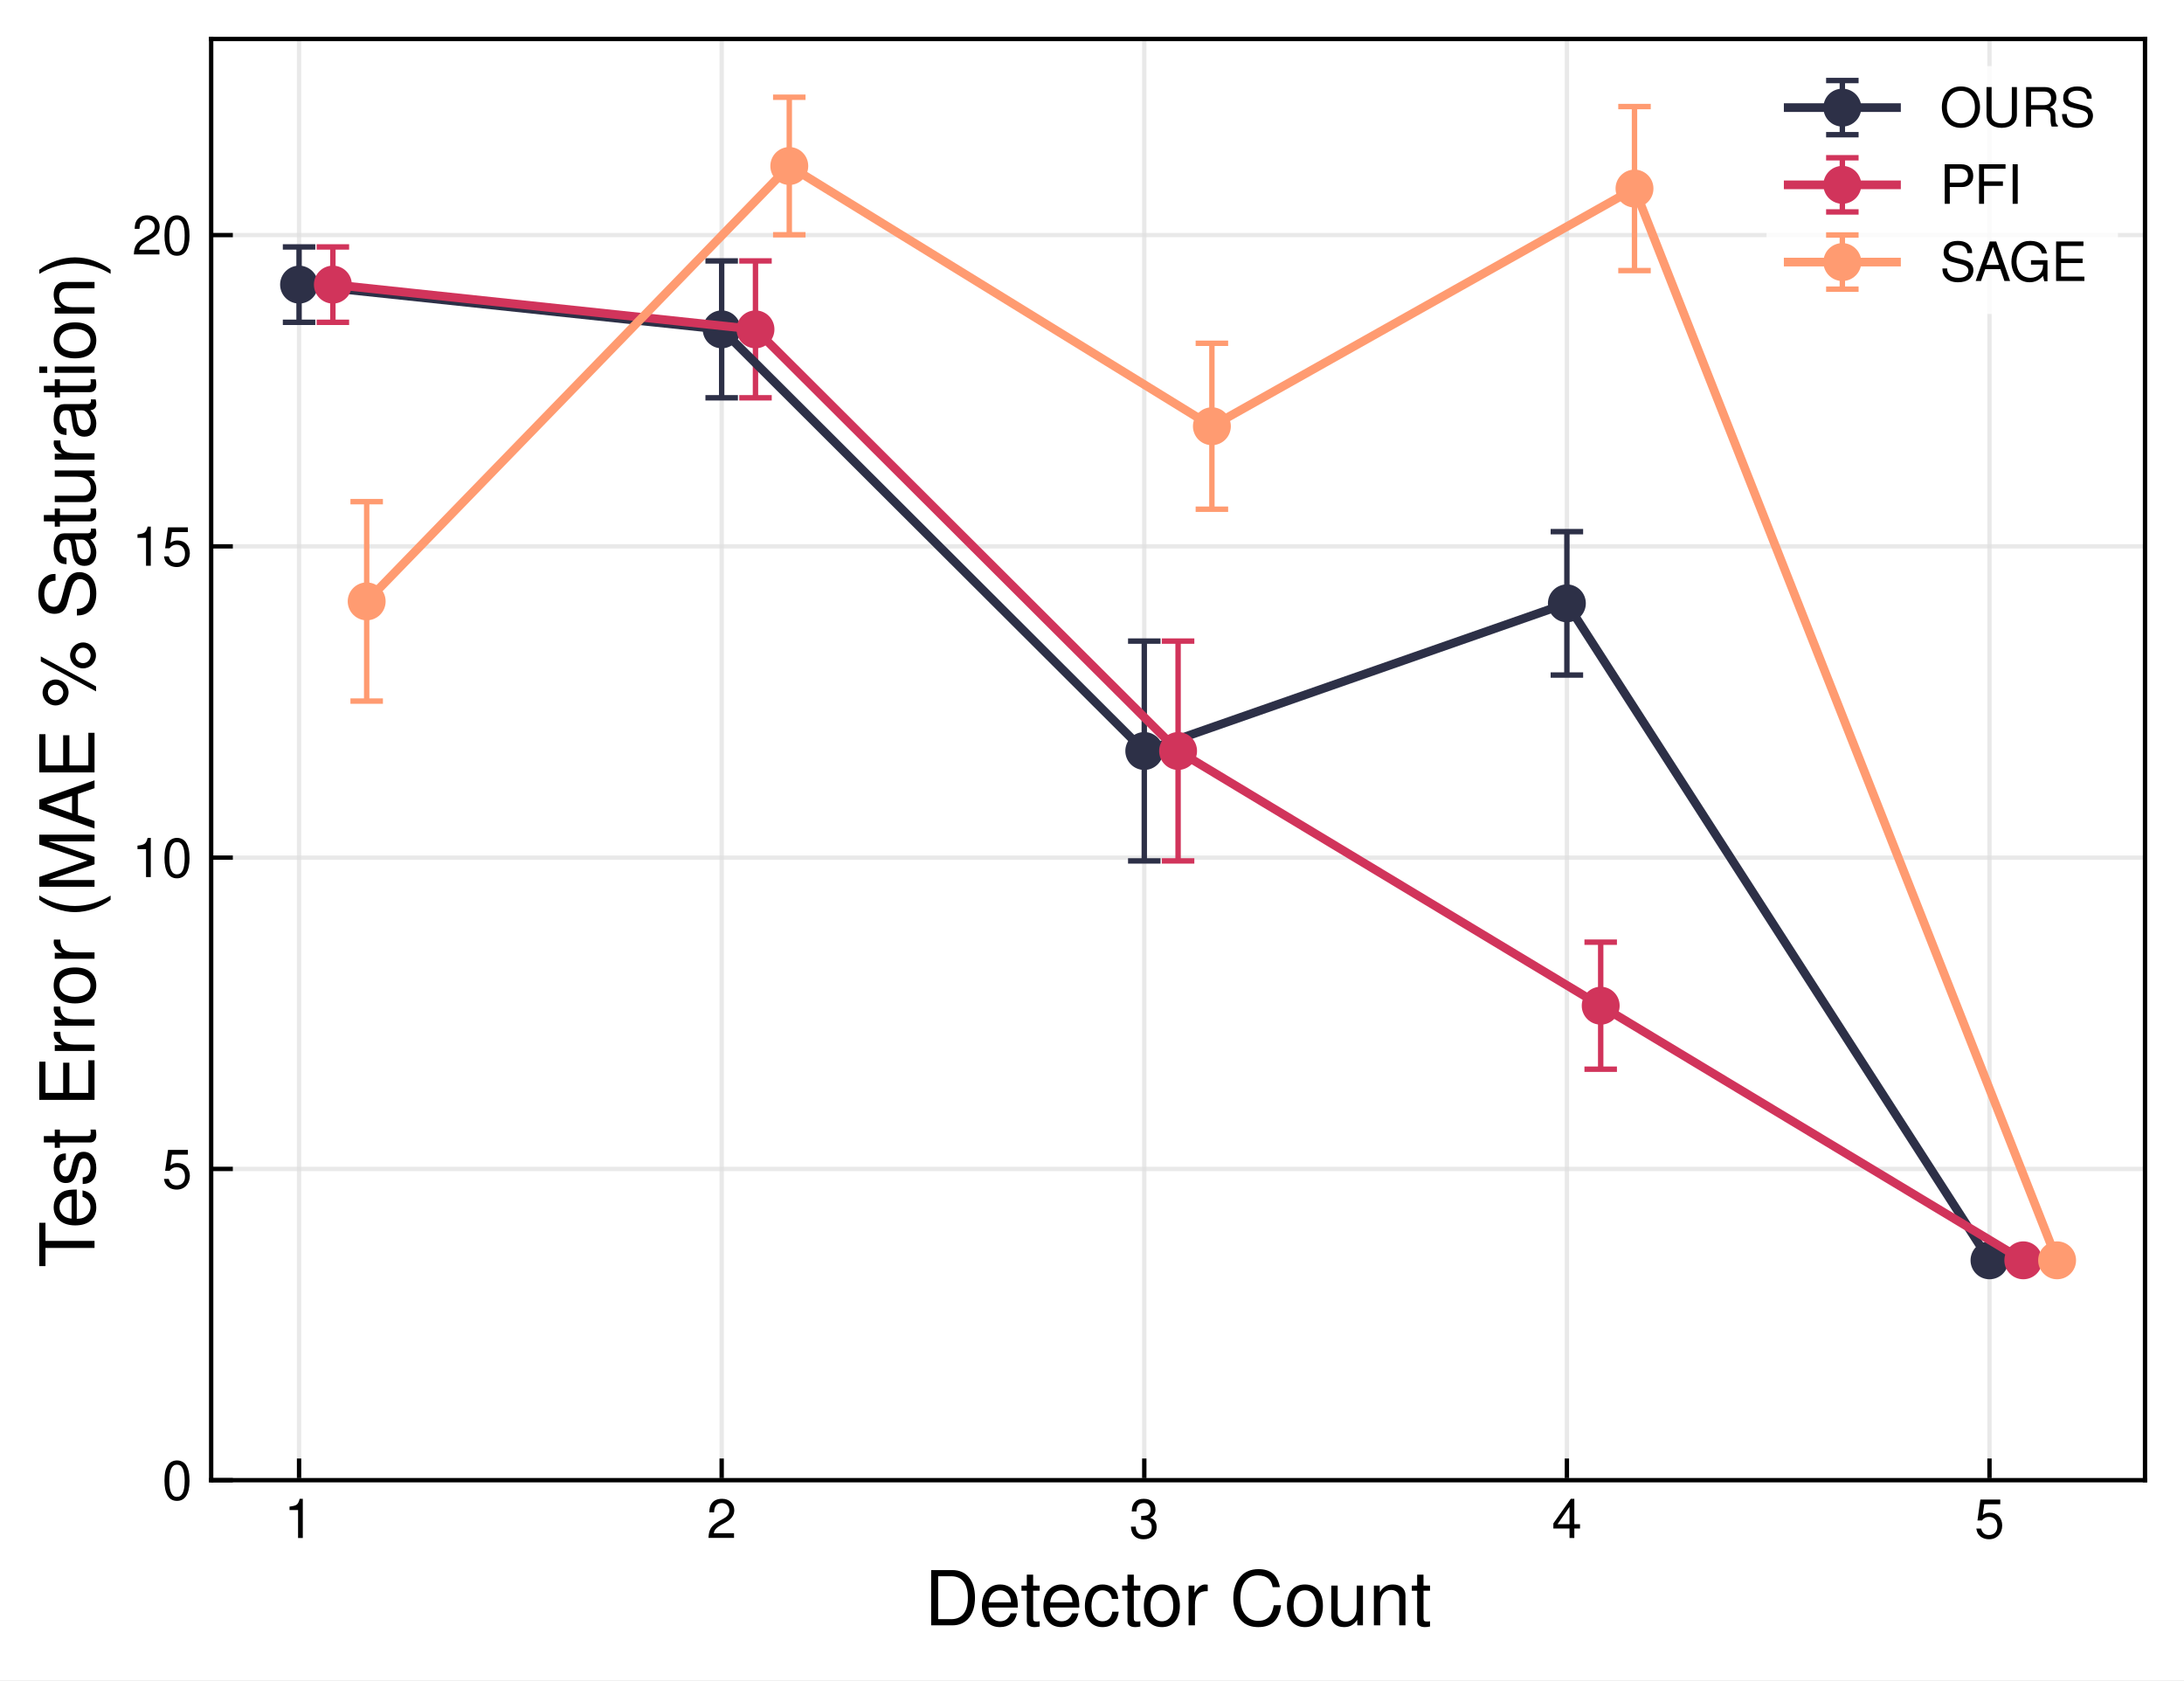
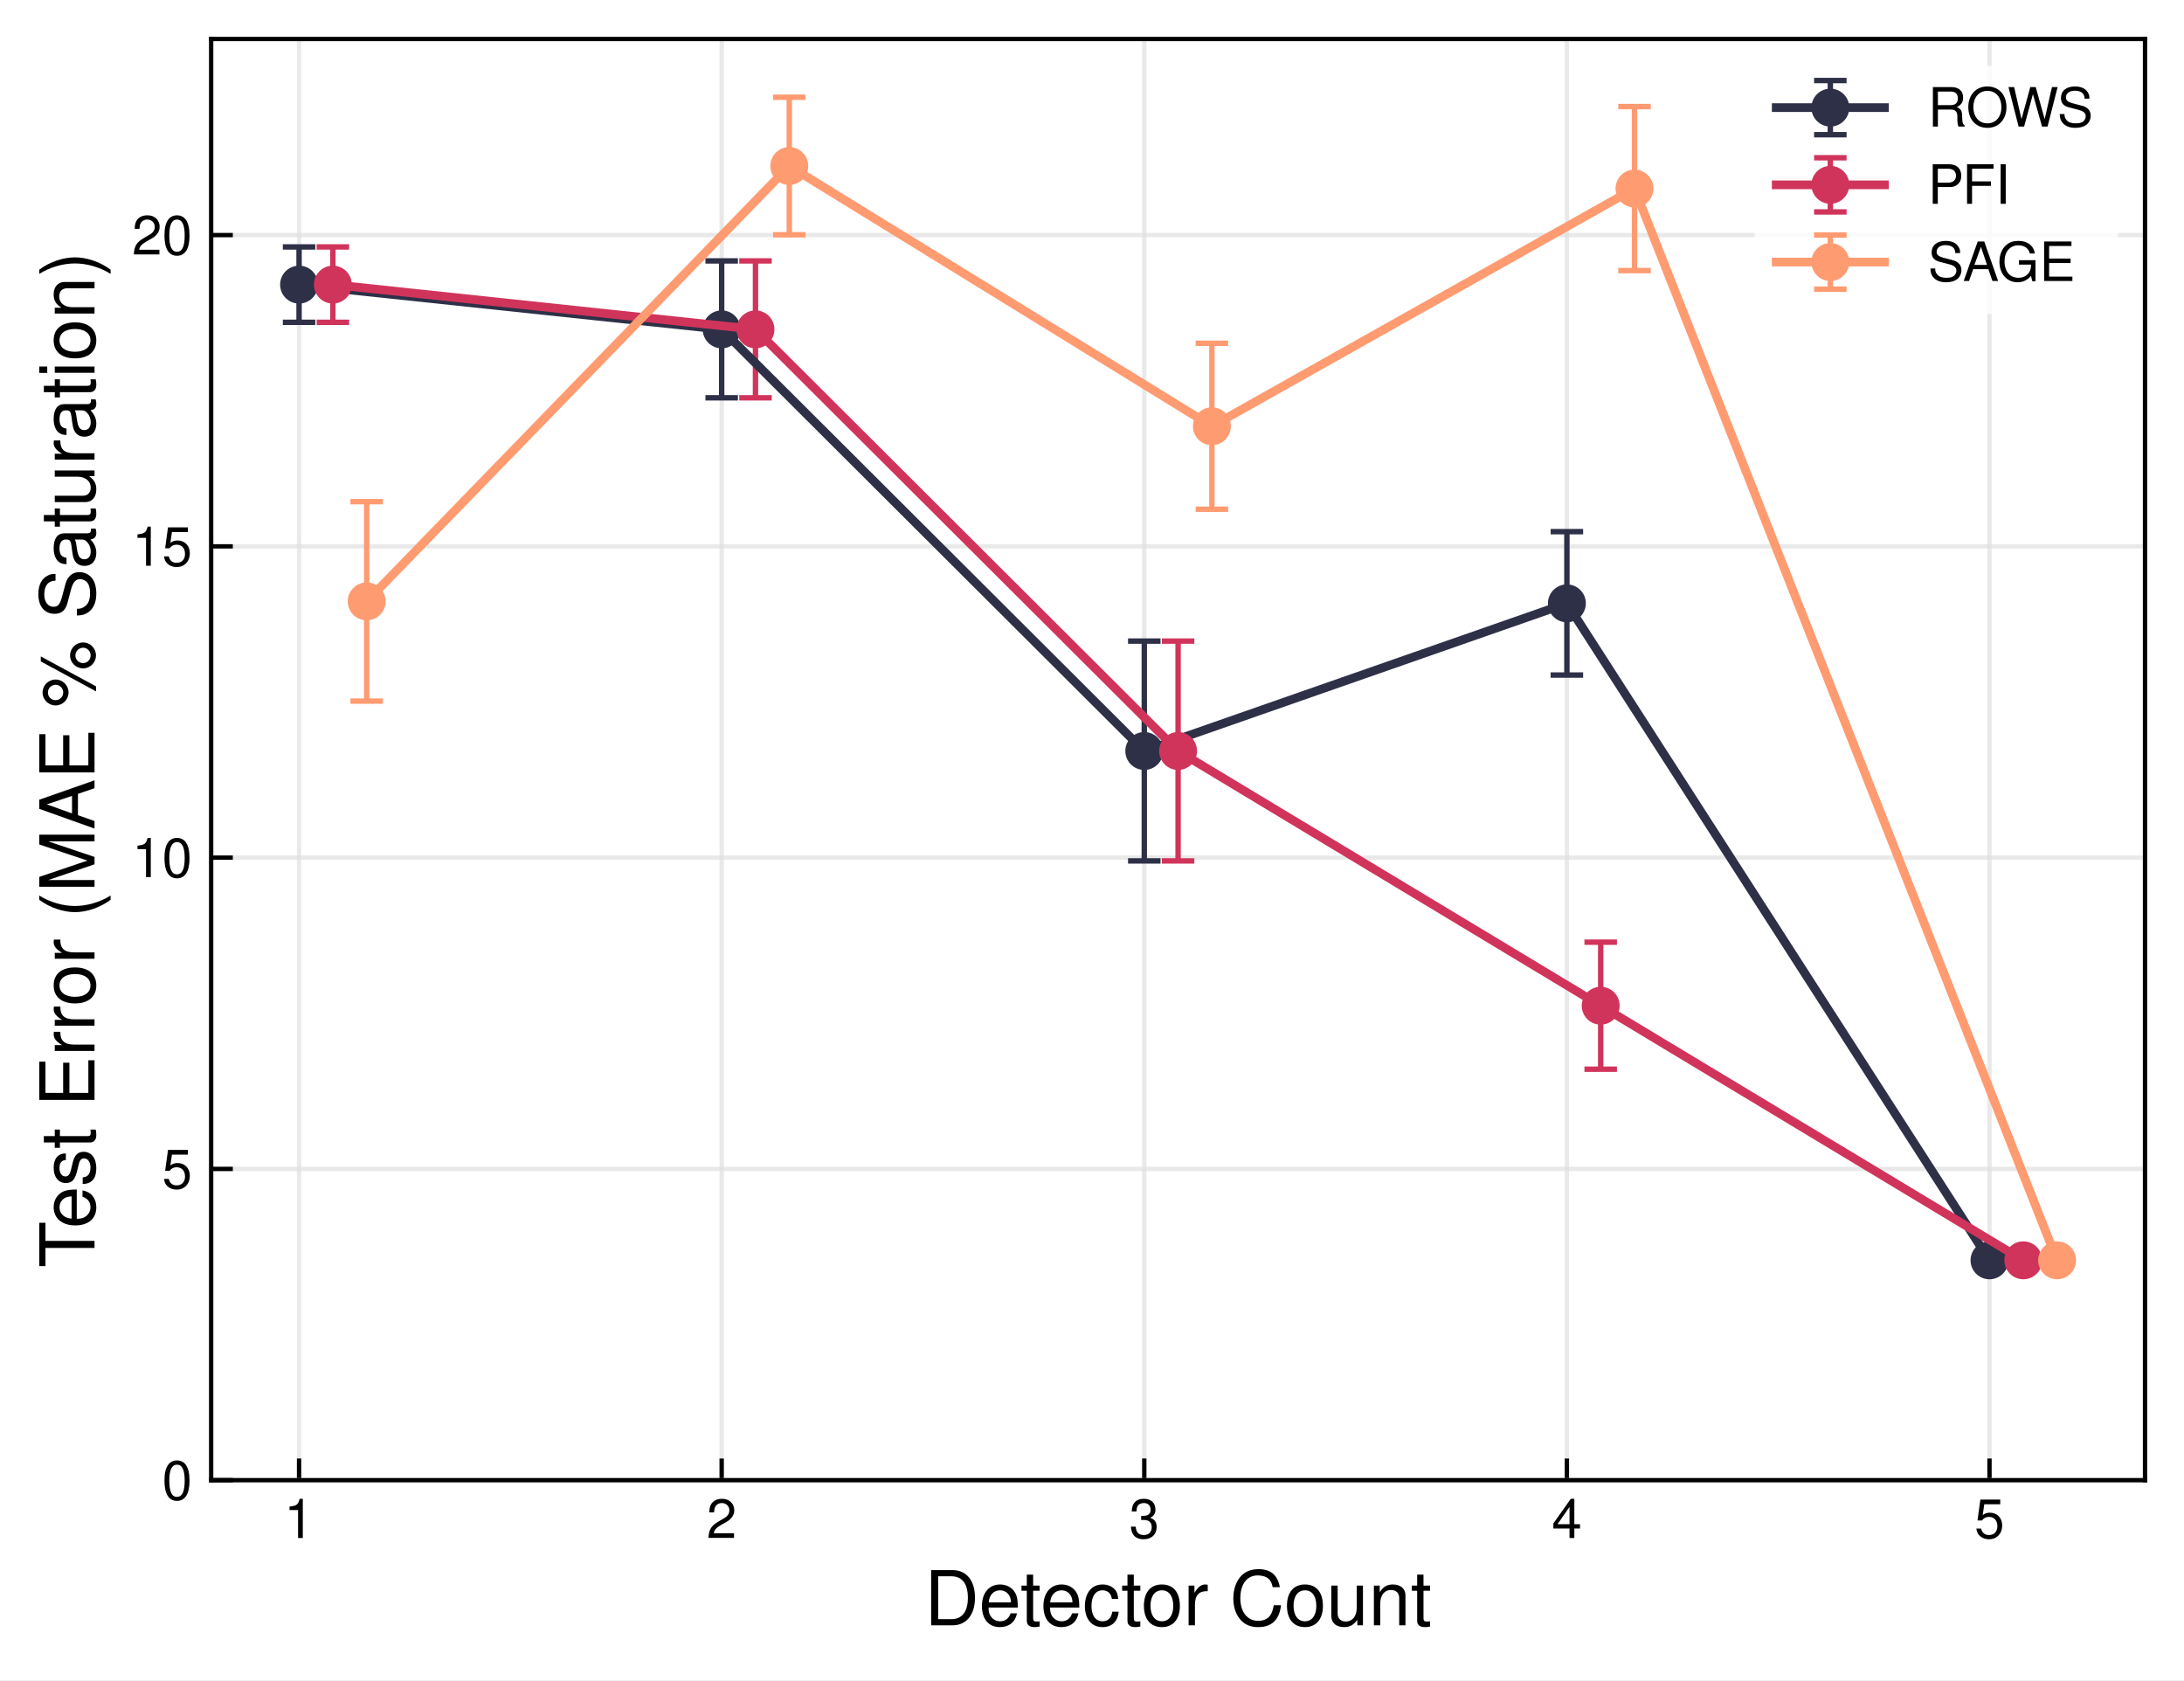
<svg xmlns="http://www.w3.org/2000/svg" xmlns:xlink="http://www.w3.org/1999/xlink" width="403.315pt" height="310.231pt" viewBox="0 0 403.315 310.231" version="1.1">
  <defs>
    <style type="text/css">*{stroke-linejoin: round; stroke-linecap: butt}</style>
  </defs>
  <g id="figure_1">
    <g id="patch_1">
      <path d="M 0 310.231  L 403.315 310.231  L 403.315 0  L 0 0  z " style="fill: #ffffff" />
    </g>
    <g id="axes_1">
      <g id="patch_2">
        <path d="M 38.995 273.312  L 396.115 273.312  L 396.115 7.2  L 38.995 7.2  z " style="fill: #ffffff" />
      </g>
      <g id="matplotlib.axis_1">
        <g id="xtick_1">
          <g id="line2d_1">
-             <path d="M 55.228 273.312  L 55.228 7.2  " clip-path="url(#p70ede2a1e9)" style="fill: none; stroke: #e0e0e0; stroke-opacity: 0.7; stroke-width: 0.8; stroke-linecap: square" />
+             <path d="M 55.228 273.312  L 55.228 7.2  " clip-path="url(#p5a88cdcc48)" style="fill: none; stroke: #e0e0e0; stroke-opacity: 0.7; stroke-width: 0.8; stroke-linecap: square" />
          </g>
          <g id="line2d_2">
            <defs>
-               <path id="mb3f8f539d9" d="M 0 0  L 0 -4  " style="stroke: #000000; stroke-width: 0.8" />
+               <path id="m10a91bfbf0" d="M 0 0  L 0 -4  " style="stroke: #000000; stroke-width: 0.8" />
            </defs>
            <g>
-               <use xlink:href="#mb3f8f539d9" x="55.228" y="273.312" style="stroke: #000000; stroke-width: 0.8" />
+               <use xlink:href="#m10a91bfbf0" x="55.228" y="273.312" style="stroke: #000000; stroke-width: 0.8" />
            </g>
          </g>
          <g id="text_1">
            <text style="font-size: 10px; font-family: 'Helvetica', 'Arial', sans-serif; text-anchor: middle" x="55.228" y="283.985" transform="rotate(-0 55.22773 283.9854)">1</text>
          </g>
        </g>
        <g id="xtick_2">
          <g id="line2d_3">
-             <path d="M 133.27 273.312  L 133.27 7.2  " clip-path="url(#p70ede2a1e9)" style="fill: none; stroke: #e0e0e0; stroke-opacity: 0.7; stroke-width: 0.8; stroke-linecap: square" />
+             <path d="M 133.27 273.312  L 133.27 7.2  " clip-path="url(#p5a88cdcc48)" style="fill: none; stroke: #e0e0e0; stroke-opacity: 0.7; stroke-width: 0.8; stroke-linecap: square" />
          </g>
          <g id="line2d_4">
            <g>
-               <use xlink:href="#mb3f8f539d9" x="133.27" y="273.312" style="stroke: #000000; stroke-width: 0.8" />
+               <use xlink:href="#m10a91bfbf0" x="133.27" y="273.312" style="stroke: #000000; stroke-width: 0.8" />
            </g>
          </g>
          <g id="text_2">
            <text style="font-size: 10px; font-family: 'Helvetica', 'Arial', sans-serif; text-anchor: middle" x="133.27" y="283.985" transform="rotate(-0 133.2697 283.9854)">2</text>
          </g>
        </g>
        <g id="xtick_3">
          <g id="line2d_5">
-             <path d="M 211.312 273.312  L 211.312 7.2  " clip-path="url(#p70ede2a1e9)" style="fill: none; stroke: #e0e0e0; stroke-opacity: 0.7; stroke-width: 0.8; stroke-linecap: square" />
+             <path d="M 211.312 273.312  L 211.312 7.2  " clip-path="url(#p5a88cdcc48)" style="fill: none; stroke: #e0e0e0; stroke-opacity: 0.7; stroke-width: 0.8; stroke-linecap: square" />
          </g>
          <g id="line2d_6">
            <g>
-               <use xlink:href="#mb3f8f539d9" x="211.312" y="273.312" style="stroke: #000000; stroke-width: 0.8" />
+               <use xlink:href="#m10a91bfbf0" x="211.312" y="273.312" style="stroke: #000000; stroke-width: 0.8" />
            </g>
          </g>
          <g id="text_3">
            <text style="font-size: 10px; font-family: 'Helvetica', 'Arial', sans-serif; text-anchor: middle" x="211.312" y="283.985" transform="rotate(-0 211.3116 283.9854)">3</text>
          </g>
        </g>
        <g id="xtick_4">
          <g id="line2d_7">
-             <path d="M 289.354 273.312  L 289.354 7.2  " clip-path="url(#p70ede2a1e9)" style="fill: none; stroke: #e0e0e0; stroke-opacity: 0.7; stroke-width: 0.8; stroke-linecap: square" />
+             <path d="M 289.354 273.312  L 289.354 7.2  " clip-path="url(#p5a88cdcc48)" style="fill: none; stroke: #e0e0e0; stroke-opacity: 0.7; stroke-width: 0.8; stroke-linecap: square" />
          </g>
          <g id="line2d_8">
            <g>
-               <use xlink:href="#mb3f8f539d9" x="289.354" y="273.312" style="stroke: #000000; stroke-width: 0.8" />
+               <use xlink:href="#m10a91bfbf0" x="289.354" y="273.312" style="stroke: #000000; stroke-width: 0.8" />
            </g>
          </g>
          <g id="text_4">
            <text style="font-size: 10px; font-family: 'Helvetica', 'Arial', sans-serif; text-anchor: middle" x="289.354" y="283.985" transform="rotate(-0 289.3536 283.9854)">4</text>
          </g>
        </g>
        <g id="xtick_5">
          <g id="line2d_9">
-             <path d="M 367.396 273.312  L 367.396 7.2  " clip-path="url(#p70ede2a1e9)" style="fill: none; stroke: #e0e0e0; stroke-opacity: 0.7; stroke-width: 0.8; stroke-linecap: square" />
+             <path d="M 367.396 273.312  L 367.396 7.2  " clip-path="url(#p5a88cdcc48)" style="fill: none; stroke: #e0e0e0; stroke-opacity: 0.7; stroke-width: 0.8; stroke-linecap: square" />
          </g>
          <g id="line2d_10">
            <g>
-               <use xlink:href="#mb3f8f539d9" x="367.396" y="273.312" style="stroke: #000000; stroke-width: 0.8" />
+               <use xlink:href="#m10a91bfbf0" x="367.396" y="273.312" style="stroke: #000000; stroke-width: 0.8" />
            </g>
          </g>
          <g id="text_5">
            <text style="font-size: 10px; font-family: 'Helvetica', 'Arial', sans-serif; text-anchor: middle" x="367.396" y="283.985" transform="rotate(-0 367.3956 283.9854)">5</text>
          </g>
        </g>
        <g id="text_6">
          <text style="font-size: 14px; font-family: 'Helvetica', 'Arial', sans-serif; text-anchor: middle" x="217.555" y="300.113" transform="rotate(-0 217.555 300.1126)">Detector Count</text>
        </g>
      </g>
      <g id="matplotlib.axis_2">
        <g id="ytick_1">
          <g id="line2d_11">
-             <path d="M 38.995 273.312  L 396.115 273.312  " clip-path="url(#p70ede2a1e9)" style="fill: none; stroke: #e0e0e0; stroke-opacity: 0.7; stroke-width: 0.8; stroke-linecap: square" />
+             <path d="M 38.995 273.312  L 396.115 273.312  " clip-path="url(#p5a88cdcc48)" style="fill: none; stroke: #e0e0e0; stroke-opacity: 0.7; stroke-width: 0.8; stroke-linecap: square" />
          </g>
          <g id="line2d_12">
            <defs>
-               <path id="mf353825c24" d="M 0 0  L 4 0  " style="stroke: #000000; stroke-width: 0.8" />
+               <path id="m71fe029d67" d="M 0 0  L 4 0  " style="stroke: #000000; stroke-width: 0.8" />
            </defs>
            <g>
-               <use xlink:href="#mf353825c24" x="38.995" y="273.312" style="stroke: #000000; stroke-width: 0.8" />
+               <use xlink:href="#m71fe029d67" x="38.995" y="273.312" style="stroke: #000000; stroke-width: 0.8" />
            </g>
          </g>
          <g id="text_7">
            <text style="font-size: 10px; font-family: 'Helvetica', 'Arial', sans-serif; text-anchor: end" x="35.495" y="276.899" transform="rotate(-0 35.495 276.8987)">0</text>
          </g>
        </g>
        <g id="ytick_2">
          <g id="line2d_13">
-             <path d="M 38.995 215.836  L 396.115 215.836  " clip-path="url(#p70ede2a1e9)" style="fill: none; stroke: #e0e0e0; stroke-opacity: 0.7; stroke-width: 0.8; stroke-linecap: square" />
+             <path d="M 38.995 215.836  L 396.115 215.836  " clip-path="url(#p5a88cdcc48)" style="fill: none; stroke: #e0e0e0; stroke-opacity: 0.7; stroke-width: 0.8; stroke-linecap: square" />
          </g>
          <g id="line2d_14">
            <g>
-               <use xlink:href="#mf353825c24" x="38.995" y="215.836" style="stroke: #000000; stroke-width: 0.8" />
+               <use xlink:href="#m71fe029d67" x="38.995" y="215.836" style="stroke: #000000; stroke-width: 0.8" />
            </g>
          </g>
          <g id="text_8">
            <text style="font-size: 10px; font-family: 'Helvetica', 'Arial', sans-serif; text-anchor: end" x="35.495" y="219.422" transform="rotate(-0 35.495 219.4225)">5</text>
          </g>
        </g>
        <g id="ytick_3">
          <g id="line2d_15">
-             <path d="M 38.995 158.359  L 396.115 158.359  " clip-path="url(#p70ede2a1e9)" style="fill: none; stroke: #e0e0e0; stroke-opacity: 0.7; stroke-width: 0.8; stroke-linecap: square" />
+             <path d="M 38.995 158.359  L 396.115 158.359  " clip-path="url(#p5a88cdcc48)" style="fill: none; stroke: #e0e0e0; stroke-opacity: 0.7; stroke-width: 0.8; stroke-linecap: square" />
          </g>
          <g id="line2d_16">
            <g>
-               <use xlink:href="#mf353825c24" x="38.995" y="158.359" style="stroke: #000000; stroke-width: 0.8" />
+               <use xlink:href="#m71fe029d67" x="38.995" y="158.359" style="stroke: #000000; stroke-width: 0.8" />
            </g>
          </g>
          <g id="text_9">
            <text style="font-size: 10px; font-family: 'Helvetica', 'Arial', sans-serif; text-anchor: end" x="35.495" y="161.946" transform="rotate(-0 35.495 161.9462)">10</text>
          </g>
        </g>
        <g id="ytick_4">
          <g id="line2d_17">
-             <path d="M 38.995 100.883  L 396.115 100.883  " clip-path="url(#p70ede2a1e9)" style="fill: none; stroke: #e0e0e0; stroke-opacity: 0.7; stroke-width: 0.8; stroke-linecap: square" />
+             <path d="M 38.995 100.883  L 396.115 100.883  " clip-path="url(#p5a88cdcc48)" style="fill: none; stroke: #e0e0e0; stroke-opacity: 0.7; stroke-width: 0.8; stroke-linecap: square" />
          </g>
          <g id="line2d_18">
            <g>
-               <use xlink:href="#mf353825c24" x="38.995" y="100.883" style="stroke: #000000; stroke-width: 0.8" />
+               <use xlink:href="#m71fe029d67" x="38.995" y="100.883" style="stroke: #000000; stroke-width: 0.8" />
            </g>
          </g>
          <g id="text_10">
            <text style="font-size: 10px; font-family: 'Helvetica', 'Arial', sans-serif; text-anchor: end" x="35.495" y="104.47" transform="rotate(-0 35.495 104.4699)">15</text>
          </g>
        </g>
        <g id="ytick_5">
          <g id="line2d_19">
-             <path d="M 38.995 43.407  L 396.115 43.407  " clip-path="url(#p70ede2a1e9)" style="fill: none; stroke: #e0e0e0; stroke-opacity: 0.7; stroke-width: 0.8; stroke-linecap: square" />
+             <path d="M 38.995 43.407  L 396.115 43.407  " clip-path="url(#p5a88cdcc48)" style="fill: none; stroke: #e0e0e0; stroke-opacity: 0.7; stroke-width: 0.8; stroke-linecap: square" />
          </g>
          <g id="line2d_20">
            <g>
-               <use xlink:href="#mf353825c24" x="38.995" y="43.407" style="stroke: #000000; stroke-width: 0.8" />
+               <use xlink:href="#m71fe029d67" x="38.995" y="43.407" style="stroke: #000000; stroke-width: 0.8" />
            </g>
          </g>
          <g id="text_11">
            <text style="font-size: 10px; font-family: 'Helvetica', 'Arial', sans-serif; text-anchor: end" x="35.495" y="46.994" transform="rotate(-0 35.495 46.99365)">20</text>
          </g>
        </g>
        <g id="text_12">
          <text style="font-size: 14px; font-family: 'Helvetica', 'Arial', sans-serif; text-anchor: middle" x="17.455" y="140.256" transform="rotate(-90 17.455 140.256)">Test Error (MAE % Saturation)</text>
        </g>
      </g>
      <g id="LineCollection_1">
-         <path d="M 55.228 59.511  L 55.228 45.593  " clip-path="url(#p70ede2a1e9)" style="fill: none; stroke: #2d3047" />
-         <path d="M 133.27 73.456  L 133.27 48.178  " clip-path="url(#p70ede2a1e9)" style="fill: none; stroke: #2d3047" />
-         <path d="M 211.312 158.968  L 211.312 118.374  " clip-path="url(#p70ede2a1e9)" style="fill: none; stroke: #2d3047" />
-         <path d="M 289.354 124.647  L 289.354 98.164  " clip-path="url(#p70ede2a1e9)" style="fill: none; stroke: #2d3047" />
-         <path d="M 367.396 233.086  L 367.396 232.343  " clip-path="url(#p70ede2a1e9)" style="fill: none; stroke: #2d3047" />
+         <path d="M 55.228 59.511  L 55.228 45.593  " clip-path="url(#p5a88cdcc48)" style="fill: none; stroke: #2d3047" />
+         <path d="M 133.27 73.456  L 133.27 48.178  " clip-path="url(#p5a88cdcc48)" style="fill: none; stroke: #2d3047" />
+         <path d="M 211.312 158.968  L 211.312 118.374  " clip-path="url(#p5a88cdcc48)" style="fill: none; stroke: #2d3047" />
+         <path d="M 289.354 124.647  L 289.354 98.164  " clip-path="url(#p5a88cdcc48)" style="fill: none; stroke: #2d3047" />
+         <path d="M 367.396 233.086  L 367.396 232.343  " clip-path="url(#p5a88cdcc48)" style="fill: none; stroke: #2d3047" />
      </g>
      <g id="line2d_21">
        <defs>
-           <path id="m596736027f" d="M 3 0  L -3 -0  " style="stroke: #2d3047" />
-         </defs>
-         <g clip-path="url(#p70ede2a1e9)">
-           <use xlink:href="#m596736027f" x="55.228" y="59.511" style="fill: #2d3047; stroke: #2d3047" />
-           <use xlink:href="#m596736027f" x="133.27" y="73.456" style="fill: #2d3047; stroke: #2d3047" />
-           <use xlink:href="#m596736027f" x="211.312" y="158.968" style="fill: #2d3047; stroke: #2d3047" />
-           <use xlink:href="#m596736027f" x="289.354" y="124.647" style="fill: #2d3047; stroke: #2d3047" />
-           <use xlink:href="#m596736027f" x="367.396" y="233.086" style="fill: #2d3047; stroke: #2d3047" />
+           <path id="mfc247073a9" d="M 3 0  L -3 -0  " style="stroke: #2d3047" />
+         </defs>
+         <g clip-path="url(#p5a88cdcc48)">
+           <use xlink:href="#mfc247073a9" x="55.228" y="59.511" style="fill: #2d3047; stroke: #2d3047" />
+           <use xlink:href="#mfc247073a9" x="133.27" y="73.456" style="fill: #2d3047; stroke: #2d3047" />
+           <use xlink:href="#mfc247073a9" x="211.312" y="158.968" style="fill: #2d3047; stroke: #2d3047" />
+           <use xlink:href="#mfc247073a9" x="289.354" y="124.647" style="fill: #2d3047; stroke: #2d3047" />
+           <use xlink:href="#mfc247073a9" x="367.396" y="233.086" style="fill: #2d3047; stroke: #2d3047" />
        </g>
      </g>
      <g id="line2d_22">
-         <g clip-path="url(#p70ede2a1e9)">
-           <use xlink:href="#m596736027f" x="55.228" y="45.593" style="fill: #2d3047; stroke: #2d3047" />
-           <use xlink:href="#m596736027f" x="133.27" y="48.178" style="fill: #2d3047; stroke: #2d3047" />
-           <use xlink:href="#m596736027f" x="211.312" y="118.374" style="fill: #2d3047; stroke: #2d3047" />
-           <use xlink:href="#m596736027f" x="289.354" y="98.164" style="fill: #2d3047; stroke: #2d3047" />
-           <use xlink:href="#m596736027f" x="367.396" y="232.343" style="fill: #2d3047; stroke: #2d3047" />
+         <g clip-path="url(#p5a88cdcc48)">
+           <use xlink:href="#mfc247073a9" x="55.228" y="45.593" style="fill: #2d3047; stroke: #2d3047" />
+           <use xlink:href="#mfc247073a9" x="133.27" y="48.178" style="fill: #2d3047; stroke: #2d3047" />
+           <use xlink:href="#mfc247073a9" x="211.312" y="118.374" style="fill: #2d3047; stroke: #2d3047" />
+           <use xlink:href="#mfc247073a9" x="289.354" y="98.164" style="fill: #2d3047; stroke: #2d3047" />
+           <use xlink:href="#mfc247073a9" x="367.396" y="232.343" style="fill: #2d3047; stroke: #2d3047" />
        </g>
      </g>
      <g id="LineCollection_2">
-         <path d="M 61.471 59.511  L 61.471 45.593  " clip-path="url(#p70ede2a1e9)" style="fill: none; stroke: #d1345b" />
-         <path d="M 139.513 73.456  L 139.513 48.178  " clip-path="url(#p70ede2a1e9)" style="fill: none; stroke: #d1345b" />
-         <path d="M 217.555 158.968  L 217.555 118.374  " clip-path="url(#p70ede2a1e9)" style="fill: none; stroke: #d1345b" />
-         <path d="M 295.597 197.426  L 295.597 173.973  " clip-path="url(#p70ede2a1e9)" style="fill: none; stroke: #d1345b" />
-         <path d="M 373.639 233.086  L 373.639 232.343  " clip-path="url(#p70ede2a1e9)" style="fill: none; stroke: #d1345b" />
+         <path d="M 61.471 59.511  L 61.471 45.593  " clip-path="url(#p5a88cdcc48)" style="fill: none; stroke: #d1345b" />
+         <path d="M 139.513 73.456  L 139.513 48.178  " clip-path="url(#p5a88cdcc48)" style="fill: none; stroke: #d1345b" />
+         <path d="M 217.555 158.968  L 217.555 118.374  " clip-path="url(#p5a88cdcc48)" style="fill: none; stroke: #d1345b" />
+         <path d="M 295.597 197.426  L 295.597 173.973  " clip-path="url(#p5a88cdcc48)" style="fill: none; stroke: #d1345b" />
+         <path d="M 373.639 233.086  L 373.639 232.343  " clip-path="url(#p5a88cdcc48)" style="fill: none; stroke: #d1345b" />
      </g>
      <g id="line2d_23">
        <defs>
-           <path id="m3402257445" d="M 3 0  L -3 -0  " style="stroke: #d1345b" />
-         </defs>
-         <g clip-path="url(#p70ede2a1e9)">
-           <use xlink:href="#m3402257445" x="61.471" y="59.511" style="fill: #d1345b; stroke: #d1345b" />
-           <use xlink:href="#m3402257445" x="139.513" y="73.456" style="fill: #d1345b; stroke: #d1345b" />
-           <use xlink:href="#m3402257445" x="217.555" y="158.968" style="fill: #d1345b; stroke: #d1345b" />
-           <use xlink:href="#m3402257445" x="295.597" y="197.426" style="fill: #d1345b; stroke: #d1345b" />
-           <use xlink:href="#m3402257445" x="373.639" y="233.086" style="fill: #d1345b; stroke: #d1345b" />
+           <path id="mf432fc53a7" d="M 3 0  L -3 -0  " style="stroke: #d1345b" />
+         </defs>
+         <g clip-path="url(#p5a88cdcc48)">
+           <use xlink:href="#mf432fc53a7" x="61.471" y="59.511" style="fill: #d1345b; stroke: #d1345b" />
+           <use xlink:href="#mf432fc53a7" x="139.513" y="73.456" style="fill: #d1345b; stroke: #d1345b" />
+           <use xlink:href="#mf432fc53a7" x="217.555" y="158.968" style="fill: #d1345b; stroke: #d1345b" />
+           <use xlink:href="#mf432fc53a7" x="295.597" y="197.426" style="fill: #d1345b; stroke: #d1345b" />
+           <use xlink:href="#mf432fc53a7" x="373.639" y="233.086" style="fill: #d1345b; stroke: #d1345b" />
        </g>
      </g>
      <g id="line2d_24">
-         <g clip-path="url(#p70ede2a1e9)">
-           <use xlink:href="#m3402257445" x="61.471" y="45.593" style="fill: #d1345b; stroke: #d1345b" />
-           <use xlink:href="#m3402257445" x="139.513" y="48.178" style="fill: #d1345b; stroke: #d1345b" />
-           <use xlink:href="#m3402257445" x="217.555" y="118.374" style="fill: #d1345b; stroke: #d1345b" />
-           <use xlink:href="#m3402257445" x="295.597" y="173.973" style="fill: #d1345b; stroke: #d1345b" />
-           <use xlink:href="#m3402257445" x="373.639" y="232.343" style="fill: #d1345b; stroke: #d1345b" />
+         <g clip-path="url(#p5a88cdcc48)">
+           <use xlink:href="#mf432fc53a7" x="61.471" y="45.593" style="fill: #d1345b; stroke: #d1345b" />
+           <use xlink:href="#mf432fc53a7" x="139.513" y="48.178" style="fill: #d1345b; stroke: #d1345b" />
+           <use xlink:href="#mf432fc53a7" x="217.555" y="118.374" style="fill: #d1345b; stroke: #d1345b" />
+           <use xlink:href="#mf432fc53a7" x="295.597" y="173.973" style="fill: #d1345b; stroke: #d1345b" />
+           <use xlink:href="#mf432fc53a7" x="373.639" y="232.343" style="fill: #d1345b; stroke: #d1345b" />
        </g>
      </g>
      <g id="LineCollection_3">
-         <path d="M 67.714 129.452  L 67.714 92.631  " clip-path="url(#p70ede2a1e9)" style="fill: none; stroke: #ff9b71" />
-         <path d="M 145.756 43.348  L 145.756 17.956  " clip-path="url(#p70ede2a1e9)" style="fill: none; stroke: #ff9b71" />
-         <path d="M 223.798 94.026  L 223.798 63.385  " clip-path="url(#p70ede2a1e9)" style="fill: none; stroke: #ff9b71" />
-         <path d="M 301.84 49.963  L 301.84 19.672  " clip-path="url(#p70ede2a1e9)" style="fill: none; stroke: #ff9b71" />
-         <path d="M 379.882 233.086  L 379.882 232.343  " clip-path="url(#p70ede2a1e9)" style="fill: none; stroke: #ff9b71" />
+         <path d="M 67.714 129.452  L 67.714 92.631  " clip-path="url(#p5a88cdcc48)" style="fill: none; stroke: #ff9b71" />
+         <path d="M 145.756 43.348  L 145.756 17.956  " clip-path="url(#p5a88cdcc48)" style="fill: none; stroke: #ff9b71" />
+         <path d="M 223.798 94.026  L 223.798 63.385  " clip-path="url(#p5a88cdcc48)" style="fill: none; stroke: #ff9b71" />
+         <path d="M 301.84 49.963  L 301.84 19.672  " clip-path="url(#p5a88cdcc48)" style="fill: none; stroke: #ff9b71" />
+         <path d="M 379.882 233.086  L 379.882 232.343  " clip-path="url(#p5a88cdcc48)" style="fill: none; stroke: #ff9b71" />
      </g>
      <g id="line2d_25">
        <defs>
-           <path id="mcbd53969e1" d="M 3 0  L -3 -0  " style="stroke: #ff9b71" />
-         </defs>
-         <g clip-path="url(#p70ede2a1e9)">
-           <use xlink:href="#mcbd53969e1" x="67.714" y="129.452" style="fill: #ff9b71; stroke: #ff9b71" />
-           <use xlink:href="#mcbd53969e1" x="145.756" y="43.348" style="fill: #ff9b71; stroke: #ff9b71" />
-           <use xlink:href="#mcbd53969e1" x="223.798" y="94.026" style="fill: #ff9b71; stroke: #ff9b71" />
-           <use xlink:href="#mcbd53969e1" x="301.84" y="49.963" style="fill: #ff9b71; stroke: #ff9b71" />
-           <use xlink:href="#mcbd53969e1" x="379.882" y="233.086" style="fill: #ff9b71; stroke: #ff9b71" />
+           <path id="m85320f580a" d="M 3 0  L -3 -0  " style="stroke: #ff9b71" />
+         </defs>
+         <g clip-path="url(#p5a88cdcc48)">
+           <use xlink:href="#m85320f580a" x="67.714" y="129.452" style="fill: #ff9b71; stroke: #ff9b71" />
+           <use xlink:href="#m85320f580a" x="145.756" y="43.348" style="fill: #ff9b71; stroke: #ff9b71" />
+           <use xlink:href="#m85320f580a" x="223.798" y="94.026" style="fill: #ff9b71; stroke: #ff9b71" />
+           <use xlink:href="#m85320f580a" x="301.84" y="49.963" style="fill: #ff9b71; stroke: #ff9b71" />
+           <use xlink:href="#m85320f580a" x="379.882" y="233.086" style="fill: #ff9b71; stroke: #ff9b71" />
        </g>
      </g>
      <g id="line2d_26">
-         <g clip-path="url(#p70ede2a1e9)">
-           <use xlink:href="#mcbd53969e1" x="67.714" y="92.631" style="fill: #ff9b71; stroke: #ff9b71" />
-           <use xlink:href="#mcbd53969e1" x="145.756" y="17.956" style="fill: #ff9b71; stroke: #ff9b71" />
-           <use xlink:href="#mcbd53969e1" x="223.798" y="63.385" style="fill: #ff9b71; stroke: #ff9b71" />
-           <use xlink:href="#mcbd53969e1" x="301.84" y="19.672" style="fill: #ff9b71; stroke: #ff9b71" />
-           <use xlink:href="#mcbd53969e1" x="379.882" y="232.343" style="fill: #ff9b71; stroke: #ff9b71" />
+         <g clip-path="url(#p5a88cdcc48)">
+           <use xlink:href="#m85320f580a" x="67.714" y="92.631" style="fill: #ff9b71; stroke: #ff9b71" />
+           <use xlink:href="#m85320f580a" x="145.756" y="17.956" style="fill: #ff9b71; stroke: #ff9b71" />
+           <use xlink:href="#m85320f580a" x="223.798" y="63.385" style="fill: #ff9b71; stroke: #ff9b71" />
+           <use xlink:href="#m85320f580a" x="301.84" y="19.672" style="fill: #ff9b71; stroke: #ff9b71" />
+           <use xlink:href="#m85320f580a" x="379.882" y="232.343" style="fill: #ff9b71; stroke: #ff9b71" />
        </g>
      </g>
      <g id="line2d_27">
-         <path d="M 55.228 52.552  L 133.27 60.817  L 211.312 138.671  L 289.354 111.406  L 367.396 232.714  " clip-path="url(#p70ede2a1e9)" style="fill: none; stroke: #2d3047; stroke-width: 1.6; stroke-linecap: square" />
-         <defs>
-           <path id="m3d47d915fa" d="M 0 3  C 0.796 3 1.559 2.684 2.121 2.121  C 2.684 1.559 3 0.796 3 0  C 3 -0.796 2.684 -1.559 2.121 -2.121  C 1.559 -2.684 0.796 -3 0 -3  C -0.796 -3 -1.559 -2.684 -2.121 -2.121  C -2.684 -1.559 -3 -0.796 -3 0  C -3 0.796 -2.684 1.559 -2.121 2.121  C -1.559 2.684 -0.796 3 0 3  z " style="stroke: #2d3047" />
-         </defs>
-         <g clip-path="url(#p70ede2a1e9)">
-           <use xlink:href="#m3d47d915fa" x="55.228" y="52.552" style="fill: #2d3047; stroke: #2d3047" />
-           <use xlink:href="#m3d47d915fa" x="133.27" y="60.817" style="fill: #2d3047; stroke: #2d3047" />
-           <use xlink:href="#m3d47d915fa" x="211.312" y="138.671" style="fill: #2d3047; stroke: #2d3047" />
-           <use xlink:href="#m3d47d915fa" x="289.354" y="111.406" style="fill: #2d3047; stroke: #2d3047" />
-           <use xlink:href="#m3d47d915fa" x="367.396" y="232.714" style="fill: #2d3047; stroke: #2d3047" />
+         <path d="M 55.228 52.552  L 133.27 60.817  L 211.312 138.671  L 289.354 111.406  L 367.396 232.714  " clip-path="url(#p5a88cdcc48)" style="fill: none; stroke: #2d3047; stroke-width: 1.6; stroke-linecap: square" />
+         <defs>
+           <path id="mac196c17f2" d="M 0 3  C 0.796 3 1.559 2.684 2.121 2.121  C 2.684 1.559 3 0.796 3 0  C 3 -0.796 2.684 -1.559 2.121 -2.121  C 1.559 -2.684 0.796 -3 0 -3  C -0.796 -3 -1.559 -2.684 -2.121 -2.121  C -2.684 -1.559 -3 -0.796 -3 0  C -3 0.796 -2.684 1.559 -2.121 2.121  C -1.559 2.684 -0.796 3 0 3  z " style="stroke: #2d3047" />
+         </defs>
+         <g clip-path="url(#p5a88cdcc48)">
+           <use xlink:href="#mac196c17f2" x="55.228" y="52.552" style="fill: #2d3047; stroke: #2d3047" />
+           <use xlink:href="#mac196c17f2" x="133.27" y="60.817" style="fill: #2d3047; stroke: #2d3047" />
+           <use xlink:href="#mac196c17f2" x="211.312" y="138.671" style="fill: #2d3047; stroke: #2d3047" />
+           <use xlink:href="#mac196c17f2" x="289.354" y="111.406" style="fill: #2d3047; stroke: #2d3047" />
+           <use xlink:href="#mac196c17f2" x="367.396" y="232.714" style="fill: #2d3047; stroke: #2d3047" />
        </g>
      </g>
      <g id="line2d_28">
-         <path d="M 61.471 52.552  L 139.513 60.817  L 217.555 138.671  L 295.597 185.7  L 373.639 232.714  " clip-path="url(#p70ede2a1e9)" style="fill: none; stroke: #d1345b; stroke-width: 1.6; stroke-linecap: square" />
-         <defs>
-           <path id="mc2aed68a1f" d="M 0 3  C 0.796 3 1.559 2.684 2.121 2.121  C 2.684 1.559 3 0.796 3 0  C 3 -0.796 2.684 -1.559 2.121 -2.121  C 1.559 -2.684 0.796 -3 0 -3  C -0.796 -3 -1.559 -2.684 -2.121 -2.121  C -2.684 -1.559 -3 -0.796 -3 0  C -3 0.796 -2.684 1.559 -2.121 2.121  C -1.559 2.684 -0.796 3 0 3  z " style="stroke: #d1345b" />
-         </defs>
-         <g clip-path="url(#p70ede2a1e9)">
-           <use xlink:href="#mc2aed68a1f" x="61.471" y="52.552" style="fill: #d1345b; stroke: #d1345b" />
-           <use xlink:href="#mc2aed68a1f" x="139.513" y="60.817" style="fill: #d1345b; stroke: #d1345b" />
-           <use xlink:href="#mc2aed68a1f" x="217.555" y="138.671" style="fill: #d1345b; stroke: #d1345b" />
-           <use xlink:href="#mc2aed68a1f" x="295.597" y="185.7" style="fill: #d1345b; stroke: #d1345b" />
-           <use xlink:href="#mc2aed68a1f" x="373.639" y="232.714" style="fill: #d1345b; stroke: #d1345b" />
+         <path d="M 61.471 52.552  L 139.513 60.817  L 217.555 138.671  L 295.597 185.7  L 373.639 232.714  " clip-path="url(#p5a88cdcc48)" style="fill: none; stroke: #d1345b; stroke-width: 1.6; stroke-linecap: square" />
+         <defs>
+           <path id="md33ec80d9d" d="M 0 3  C 0.796 3 1.559 2.684 2.121 2.121  C 2.684 1.559 3 0.796 3 0  C 3 -0.796 2.684 -1.559 2.121 -2.121  C 1.559 -2.684 0.796 -3 0 -3  C -0.796 -3 -1.559 -2.684 -2.121 -2.121  C -2.684 -1.559 -3 -0.796 -3 0  C -3 0.796 -2.684 1.559 -2.121 2.121  C -1.559 2.684 -0.796 3 0 3  z " style="stroke: #d1345b" />
+         </defs>
+         <g clip-path="url(#p5a88cdcc48)">
+           <use xlink:href="#md33ec80d9d" x="61.471" y="52.552" style="fill: #d1345b; stroke: #d1345b" />
+           <use xlink:href="#md33ec80d9d" x="139.513" y="60.817" style="fill: #d1345b; stroke: #d1345b" />
+           <use xlink:href="#md33ec80d9d" x="217.555" y="138.671" style="fill: #d1345b; stroke: #d1345b" />
+           <use xlink:href="#md33ec80d9d" x="295.597" y="185.7" style="fill: #d1345b; stroke: #d1345b" />
+           <use xlink:href="#md33ec80d9d" x="373.639" y="232.714" style="fill: #d1345b; stroke: #d1345b" />
        </g>
      </g>
      <g id="line2d_29">
-         <path d="M 67.714 111.041  L 145.756 30.652  L 223.798 78.705  L 301.84 34.817  L 379.882 232.714  " clip-path="url(#p70ede2a1e9)" style="fill: none; stroke: #ff9b71; stroke-width: 1.6; stroke-linecap: square" />
-         <defs>
-           <path id="m9f1e94422f" d="M 0 3  C 0.796 3 1.559 2.684 2.121 2.121  C 2.684 1.559 3 0.796 3 0  C 3 -0.796 2.684 -1.559 2.121 -2.121  C 1.559 -2.684 0.796 -3 0 -3  C -0.796 -3 -1.559 -2.684 -2.121 -2.121  C -2.684 -1.559 -3 -0.796 -3 0  C -3 0.796 -2.684 1.559 -2.121 2.121  C -1.559 2.684 -0.796 3 0 3  z " style="stroke: #ff9b71" />
-         </defs>
-         <g clip-path="url(#p70ede2a1e9)">
-           <use xlink:href="#m9f1e94422f" x="67.714" y="111.041" style="fill: #ff9b71; stroke: #ff9b71" />
-           <use xlink:href="#m9f1e94422f" x="145.756" y="30.652" style="fill: #ff9b71; stroke: #ff9b71" />
-           <use xlink:href="#m9f1e94422f" x="223.798" y="78.705" style="fill: #ff9b71; stroke: #ff9b71" />
-           <use xlink:href="#m9f1e94422f" x="301.84" y="34.817" style="fill: #ff9b71; stroke: #ff9b71" />
-           <use xlink:href="#m9f1e94422f" x="379.882" y="232.714" style="fill: #ff9b71; stroke: #ff9b71" />
+         <path d="M 67.714 111.041  L 145.756 30.652  L 223.798 78.705  L 301.84 34.817  L 379.882 232.714  " clip-path="url(#p5a88cdcc48)" style="fill: none; stroke: #ff9b71; stroke-width: 1.6; stroke-linecap: square" />
+         <defs>
+           <path id="m068269cd36" d="M 0 3  C 0.796 3 1.559 2.684 2.121 2.121  C 2.684 1.559 3 0.796 3 0  C 3 -0.796 2.684 -1.559 2.121 -2.121  C 1.559 -2.684 0.796 -3 0 -3  C -0.796 -3 -1.559 -2.684 -2.121 -2.121  C -2.684 -1.559 -3 -0.796 -3 0  C -3 0.796 -2.684 1.559 -2.121 2.121  C -1.559 2.684 -0.796 3 0 3  z " style="stroke: #ff9b71" />
+         </defs>
+         <g clip-path="url(#p5a88cdcc48)">
+           <use xlink:href="#m068269cd36" x="67.714" y="111.041" style="fill: #ff9b71; stroke: #ff9b71" />
+           <use xlink:href="#m068269cd36" x="145.756" y="30.652" style="fill: #ff9b71; stroke: #ff9b71" />
+           <use xlink:href="#m068269cd36" x="223.798" y="78.705" style="fill: #ff9b71; stroke: #ff9b71" />
+           <use xlink:href="#m068269cd36" x="301.84" y="34.817" style="fill: #ff9b71; stroke: #ff9b71" />
+           <use xlink:href="#m068269cd36" x="379.882" y="232.714" style="fill: #ff9b71; stroke: #ff9b71" />
        </g>
      </g>
      <g id="patch_3">
        <path d="M 38.995 273.312  L 38.995 7.2  " style="fill: none; stroke: #000000; stroke-width: 0.8; stroke-linejoin: miter; stroke-linecap: square" />
      </g>
      <g id="patch_4">
        <path d="M 396.115 273.312  L 396.115 7.2  " style="fill: none; stroke: #000000; stroke-width: 0.8; stroke-linejoin: miter; stroke-linecap: square" />
      </g>
      <g id="patch_5">
        <path d="M 38.995 273.312  L 396.115 273.312  " style="fill: none; stroke: #000000; stroke-width: 0.8; stroke-linejoin: miter; stroke-linecap: square" />
      </g>
      <g id="patch_6">
        <path d="M 38.995 7.2  L 396.115 7.2  " style="fill: none; stroke: #000000; stroke-width: 0.8; stroke-linejoin: miter; stroke-linecap: square" />
      </g>
      <g id="legend_1">
        <g id="patch_7">
-           <path d="M 328.223 57.973  L 389.115 57.973  Q 391.115 57.973 391.115 55.973  L 391.115 14.2  Q 391.115 12.2 389.115 12.2  L 328.223 12.2  Q 326.223 12.2 326.223 14.2  L 326.223 55.973  Q 326.223 57.973 328.223 57.973  z " style="fill: #ffffff; opacity: 0.8" />
+           <path d="M 326.006 57.973  L 389.115 57.973  Q 391.115 57.973 391.115 55.973  L 391.115 14.2  Q 391.115 12.2 389.115 12.2  L 326.006 12.2  Q 324.006 12.2 324.006 14.2  L 324.006 55.973  Q 324.006 57.973 326.006 57.973  z " style="fill: #ffffff; opacity: 0.8" />
        </g>
        <g id="LineCollection_4">
-           <path d="M 340.223 24.873  L 340.223 14.873  " style="fill: none; stroke: #2d3047" />
+           <path d="M 338.006 24.873  L 338.006 14.873  " style="fill: none; stroke: #2d3047" />
        </g>
        <g id="line2d_30">
          <g>
-             <use xlink:href="#m596736027f" x="340.223" y="24.873" style="fill: #2d3047; stroke: #2d3047" />
+             <use xlink:href="#mfc247073a9" x="338.006" y="24.873" style="fill: #2d3047; stroke: #2d3047" />
          </g>
        </g>
        <g id="line2d_31">
          <g>
-             <use xlink:href="#m596736027f" x="340.223" y="14.873" style="fill: #2d3047; stroke: #2d3047" />
+             <use xlink:href="#mfc247073a9" x="338.006" y="14.873" style="fill: #2d3047; stroke: #2d3047" />
          </g>
        </g>
        <g id="line2d_32">
-           <path d="M 330.223 19.873  L 350.223 19.873  " style="fill: none; stroke: #2d3047; stroke-width: 1.6; stroke-linecap: square" />
+           <path d="M 328.006 19.873  L 348.006 19.873  " style="fill: none; stroke: #2d3047; stroke-width: 1.6; stroke-linecap: square" />
        </g>
        <g id="line2d_33">
          <g>
-             <use xlink:href="#m3d47d915fa" x="340.223" y="19.873" style="fill: #2d3047; stroke: #2d3047" />
+             <use xlink:href="#mac196c17f2" x="338.006" y="19.873" style="fill: #2d3047; stroke: #2d3047" />
          </g>
        </g>
        <g id="text_13">
-           <text style="font-size: 10px; font-family: 'Helvetica', 'Arial', sans-serif; text-anchor: start" x="358.223" y="23.373" transform="rotate(-0 358.2228 23.37344)">OURS</text>
+           <text style="font-size: 10px; font-family: 'Helvetica', 'Arial', sans-serif; text-anchor: start" x="356.006" y="23.373" transform="rotate(-0 356.0056 23.37344)">ROWS</text>
        </g>
        <g id="LineCollection_5">
-           <path d="M 340.223 39.131  L 340.223 29.131  " style="fill: none; stroke: #d1345b" />
+           <path d="M 338.006 39.131  L 338.006 29.131  " style="fill: none; stroke: #d1345b" />
        </g>
        <g id="line2d_34">
          <g>
-             <use xlink:href="#m3402257445" x="340.223" y="39.131" style="fill: #d1345b; stroke: #d1345b" />
+             <use xlink:href="#mf432fc53a7" x="338.006" y="39.131" style="fill: #d1345b; stroke: #d1345b" />
          </g>
        </g>
        <g id="line2d_35">
          <g>
-             <use xlink:href="#m3402257445" x="340.223" y="29.131" style="fill: #d1345b; stroke: #d1345b" />
+             <use xlink:href="#mf432fc53a7" x="338.006" y="29.131" style="fill: #d1345b; stroke: #d1345b" />
          </g>
        </g>
        <g id="line2d_36">
-           <path d="M 330.223 34.131  L 350.223 34.131  " style="fill: none; stroke: #d1345b; stroke-width: 1.6; stroke-linecap: square" />
+           <path d="M 328.006 34.131  L 348.006 34.131  " style="fill: none; stroke: #d1345b; stroke-width: 1.6; stroke-linecap: square" />
        </g>
        <g id="line2d_37">
          <g>
-             <use xlink:href="#mc2aed68a1f" x="340.223" y="34.131" style="fill: #d1345b; stroke: #d1345b" />
+             <use xlink:href="#md33ec80d9d" x="338.006" y="34.131" style="fill: #d1345b; stroke: #d1345b" />
          </g>
        </g>
        <g id="text_14">
-           <text style="font-size: 10px; font-family: 'Helvetica', 'Arial', sans-serif; text-anchor: start" x="358.223" y="37.631" transform="rotate(-0 358.2228 37.63125)">PFI</text>
+           <text style="font-size: 10px; font-family: 'Helvetica', 'Arial', sans-serif; text-anchor: start" x="356.006" y="37.631" transform="rotate(-0 356.0056 37.63125)">PFI</text>
        </g>
        <g id="LineCollection_6">
-           <path d="M 340.223 53.389  L 340.223 43.389  " style="fill: none; stroke: #ff9b71" />
+           <path d="M 338.006 53.389  L 338.006 43.389  " style="fill: none; stroke: #ff9b71" />
        </g>
        <g id="line2d_38">
          <g>
-             <use xlink:href="#mcbd53969e1" x="340.223" y="53.389" style="fill: #ff9b71; stroke: #ff9b71" />
+             <use xlink:href="#m85320f580a" x="338.006" y="53.389" style="fill: #ff9b71; stroke: #ff9b71" />
          </g>
        </g>
        <g id="line2d_39">
          <g>
-             <use xlink:href="#mcbd53969e1" x="340.223" y="43.389" style="fill: #ff9b71; stroke: #ff9b71" />
+             <use xlink:href="#m85320f580a" x="338.006" y="43.389" style="fill: #ff9b71; stroke: #ff9b71" />
          </g>
        </g>
        <g id="line2d_40">
-           <path d="M 330.223 48.389  L 350.223 48.389  " style="fill: none; stroke: #ff9b71; stroke-width: 1.6; stroke-linecap: square" />
+           <path d="M 328.006 48.389  L 348.006 48.389  " style="fill: none; stroke: #ff9b71; stroke-width: 1.6; stroke-linecap: square" />
        </g>
        <g id="line2d_41">
          <g>
-             <use xlink:href="#m9f1e94422f" x="340.223" y="48.389" style="fill: #ff9b71; stroke: #ff9b71" />
+             <use xlink:href="#m068269cd36" x="338.006" y="48.389" style="fill: #ff9b71; stroke: #ff9b71" />
          </g>
        </g>
        <g id="text_15">
-           <text style="font-size: 10px; font-family: 'Helvetica', 'Arial', sans-serif; text-anchor: start" x="358.223" y="51.889" transform="rotate(-0 358.2228 51.88906)">SAGE</text>
+           <text style="font-size: 10px; font-family: 'Helvetica', 'Arial', sans-serif; text-anchor: start" x="356.006" y="51.889" transform="rotate(-0 356.0056 51.88906)">SAGE</text>
        </g>
      </g>
    </g>
  </g>
  <defs>
-     <clipPath id="p70ede2a1e9">
+     <clipPath id="p5a88cdcc48">
      <rect x="38.995" y="7.2" width="357.12" height="266.112" />
    </clipPath>
  </defs>
</svg>
